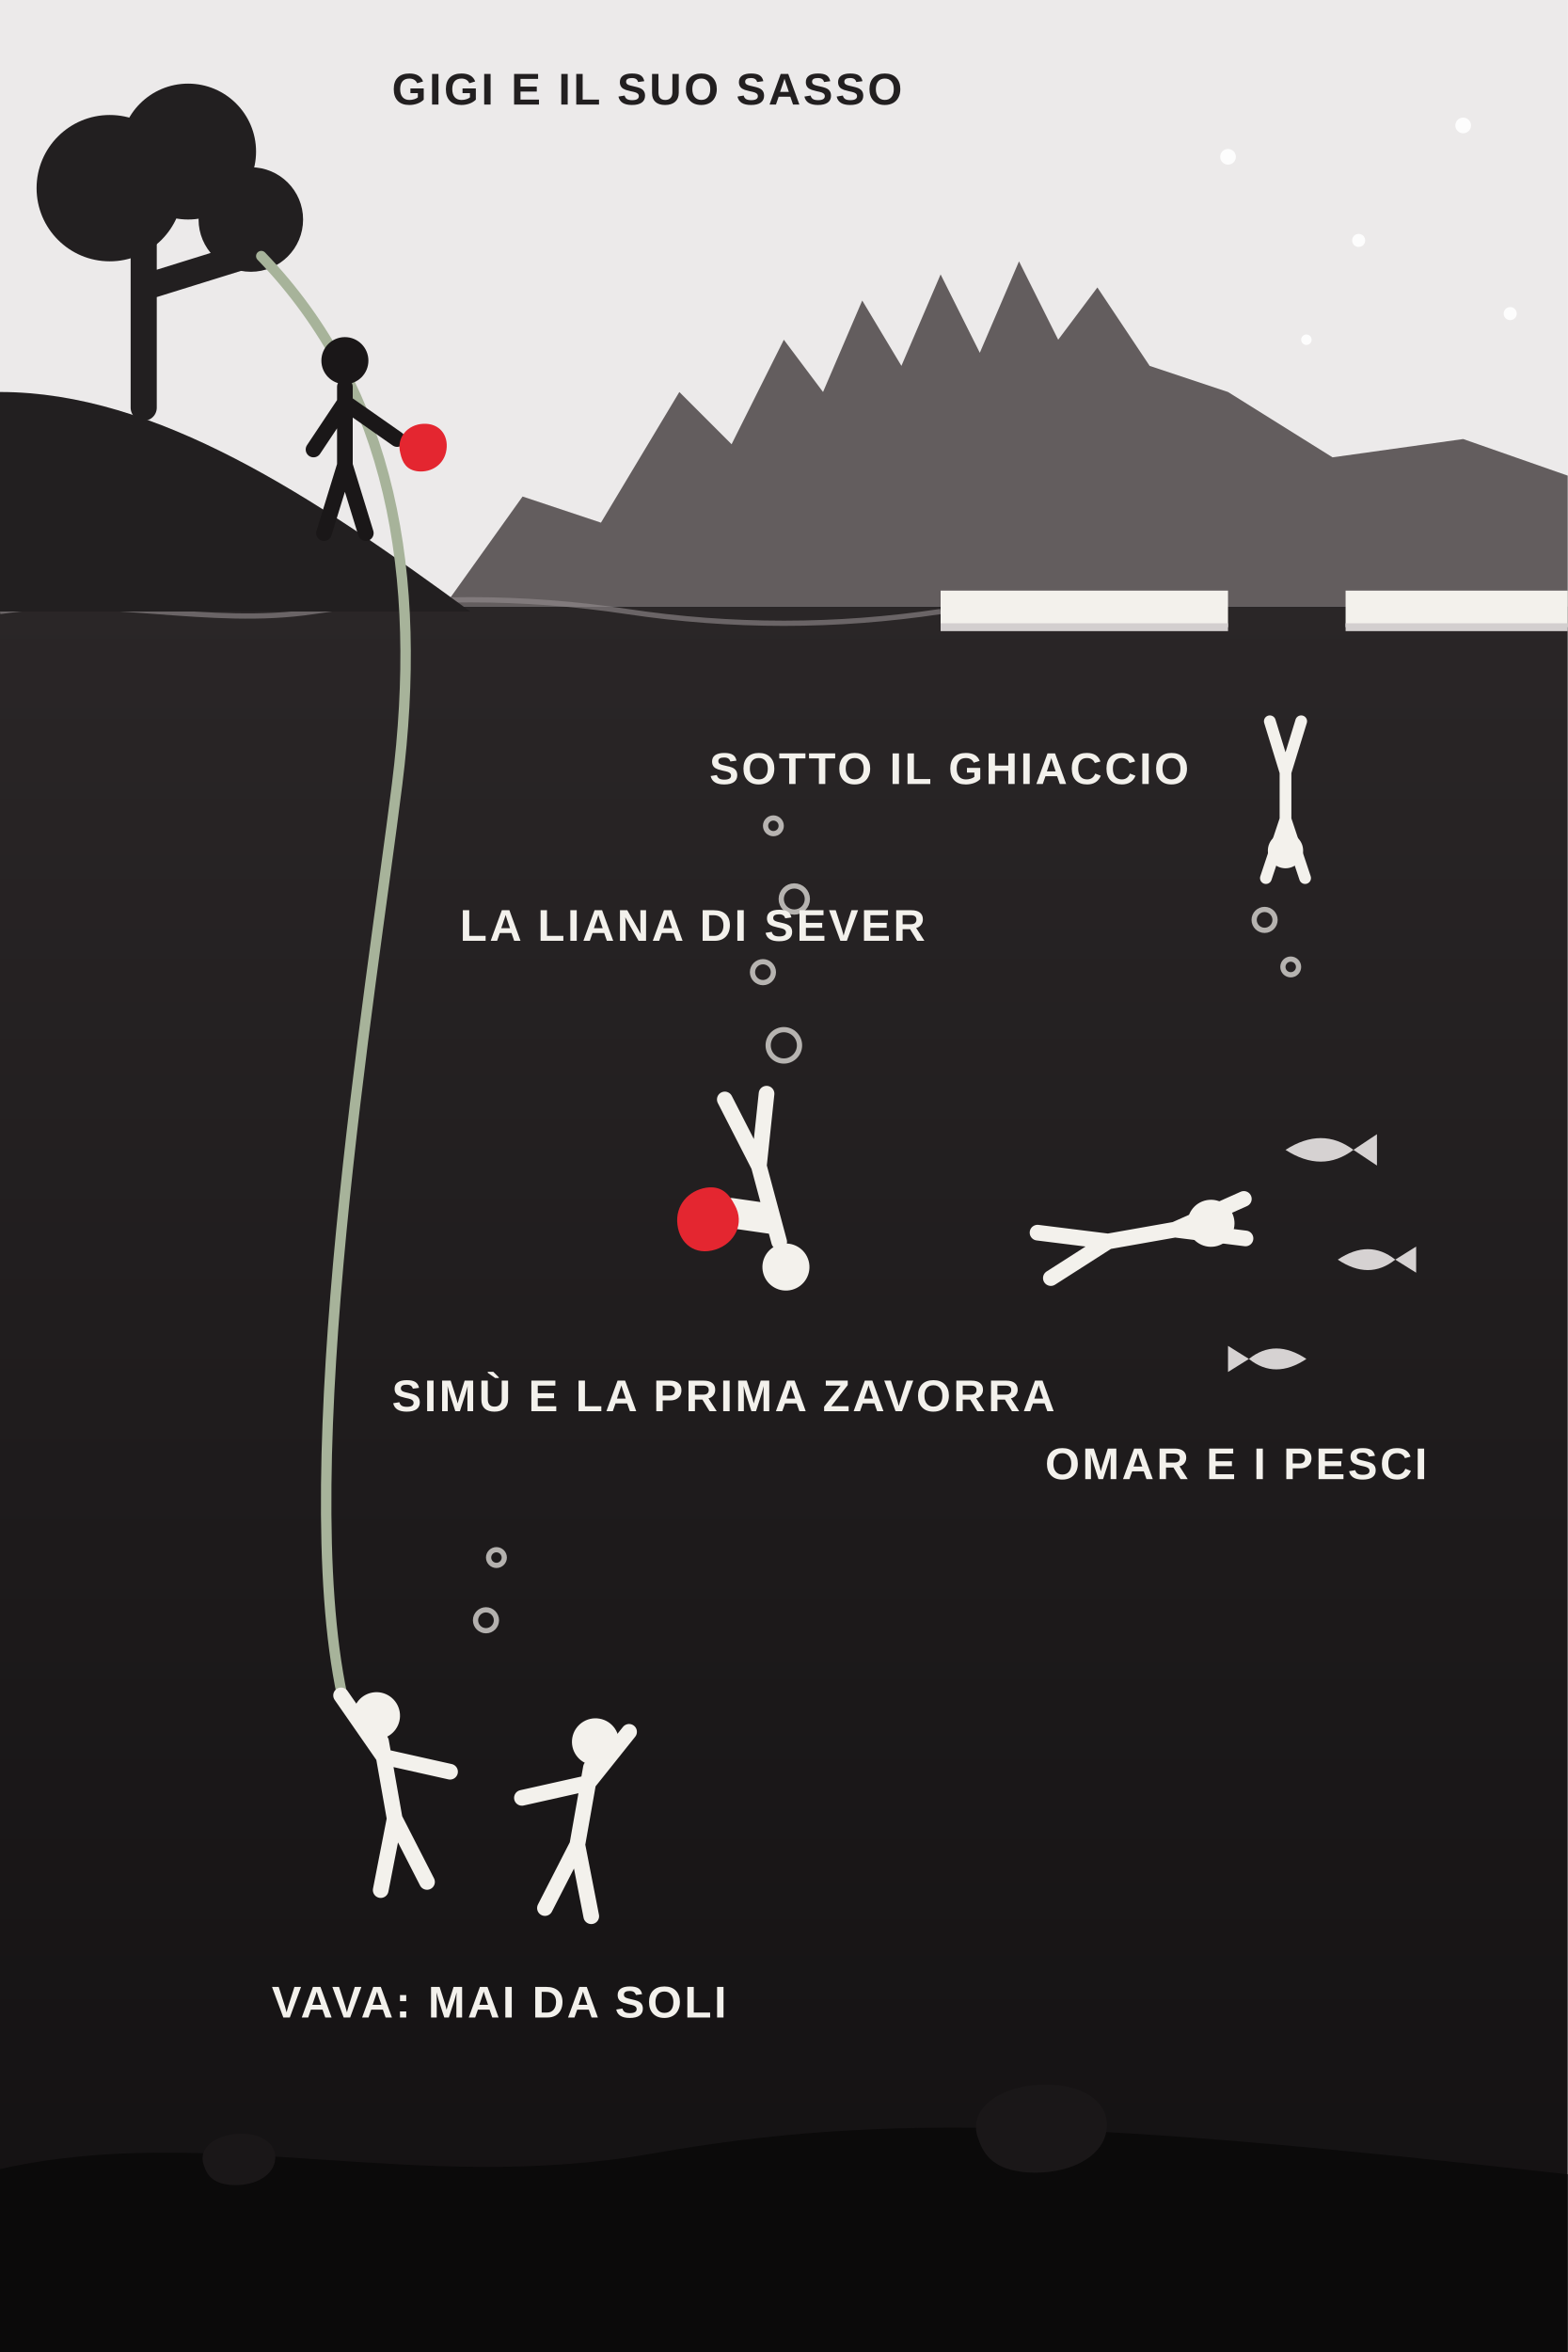
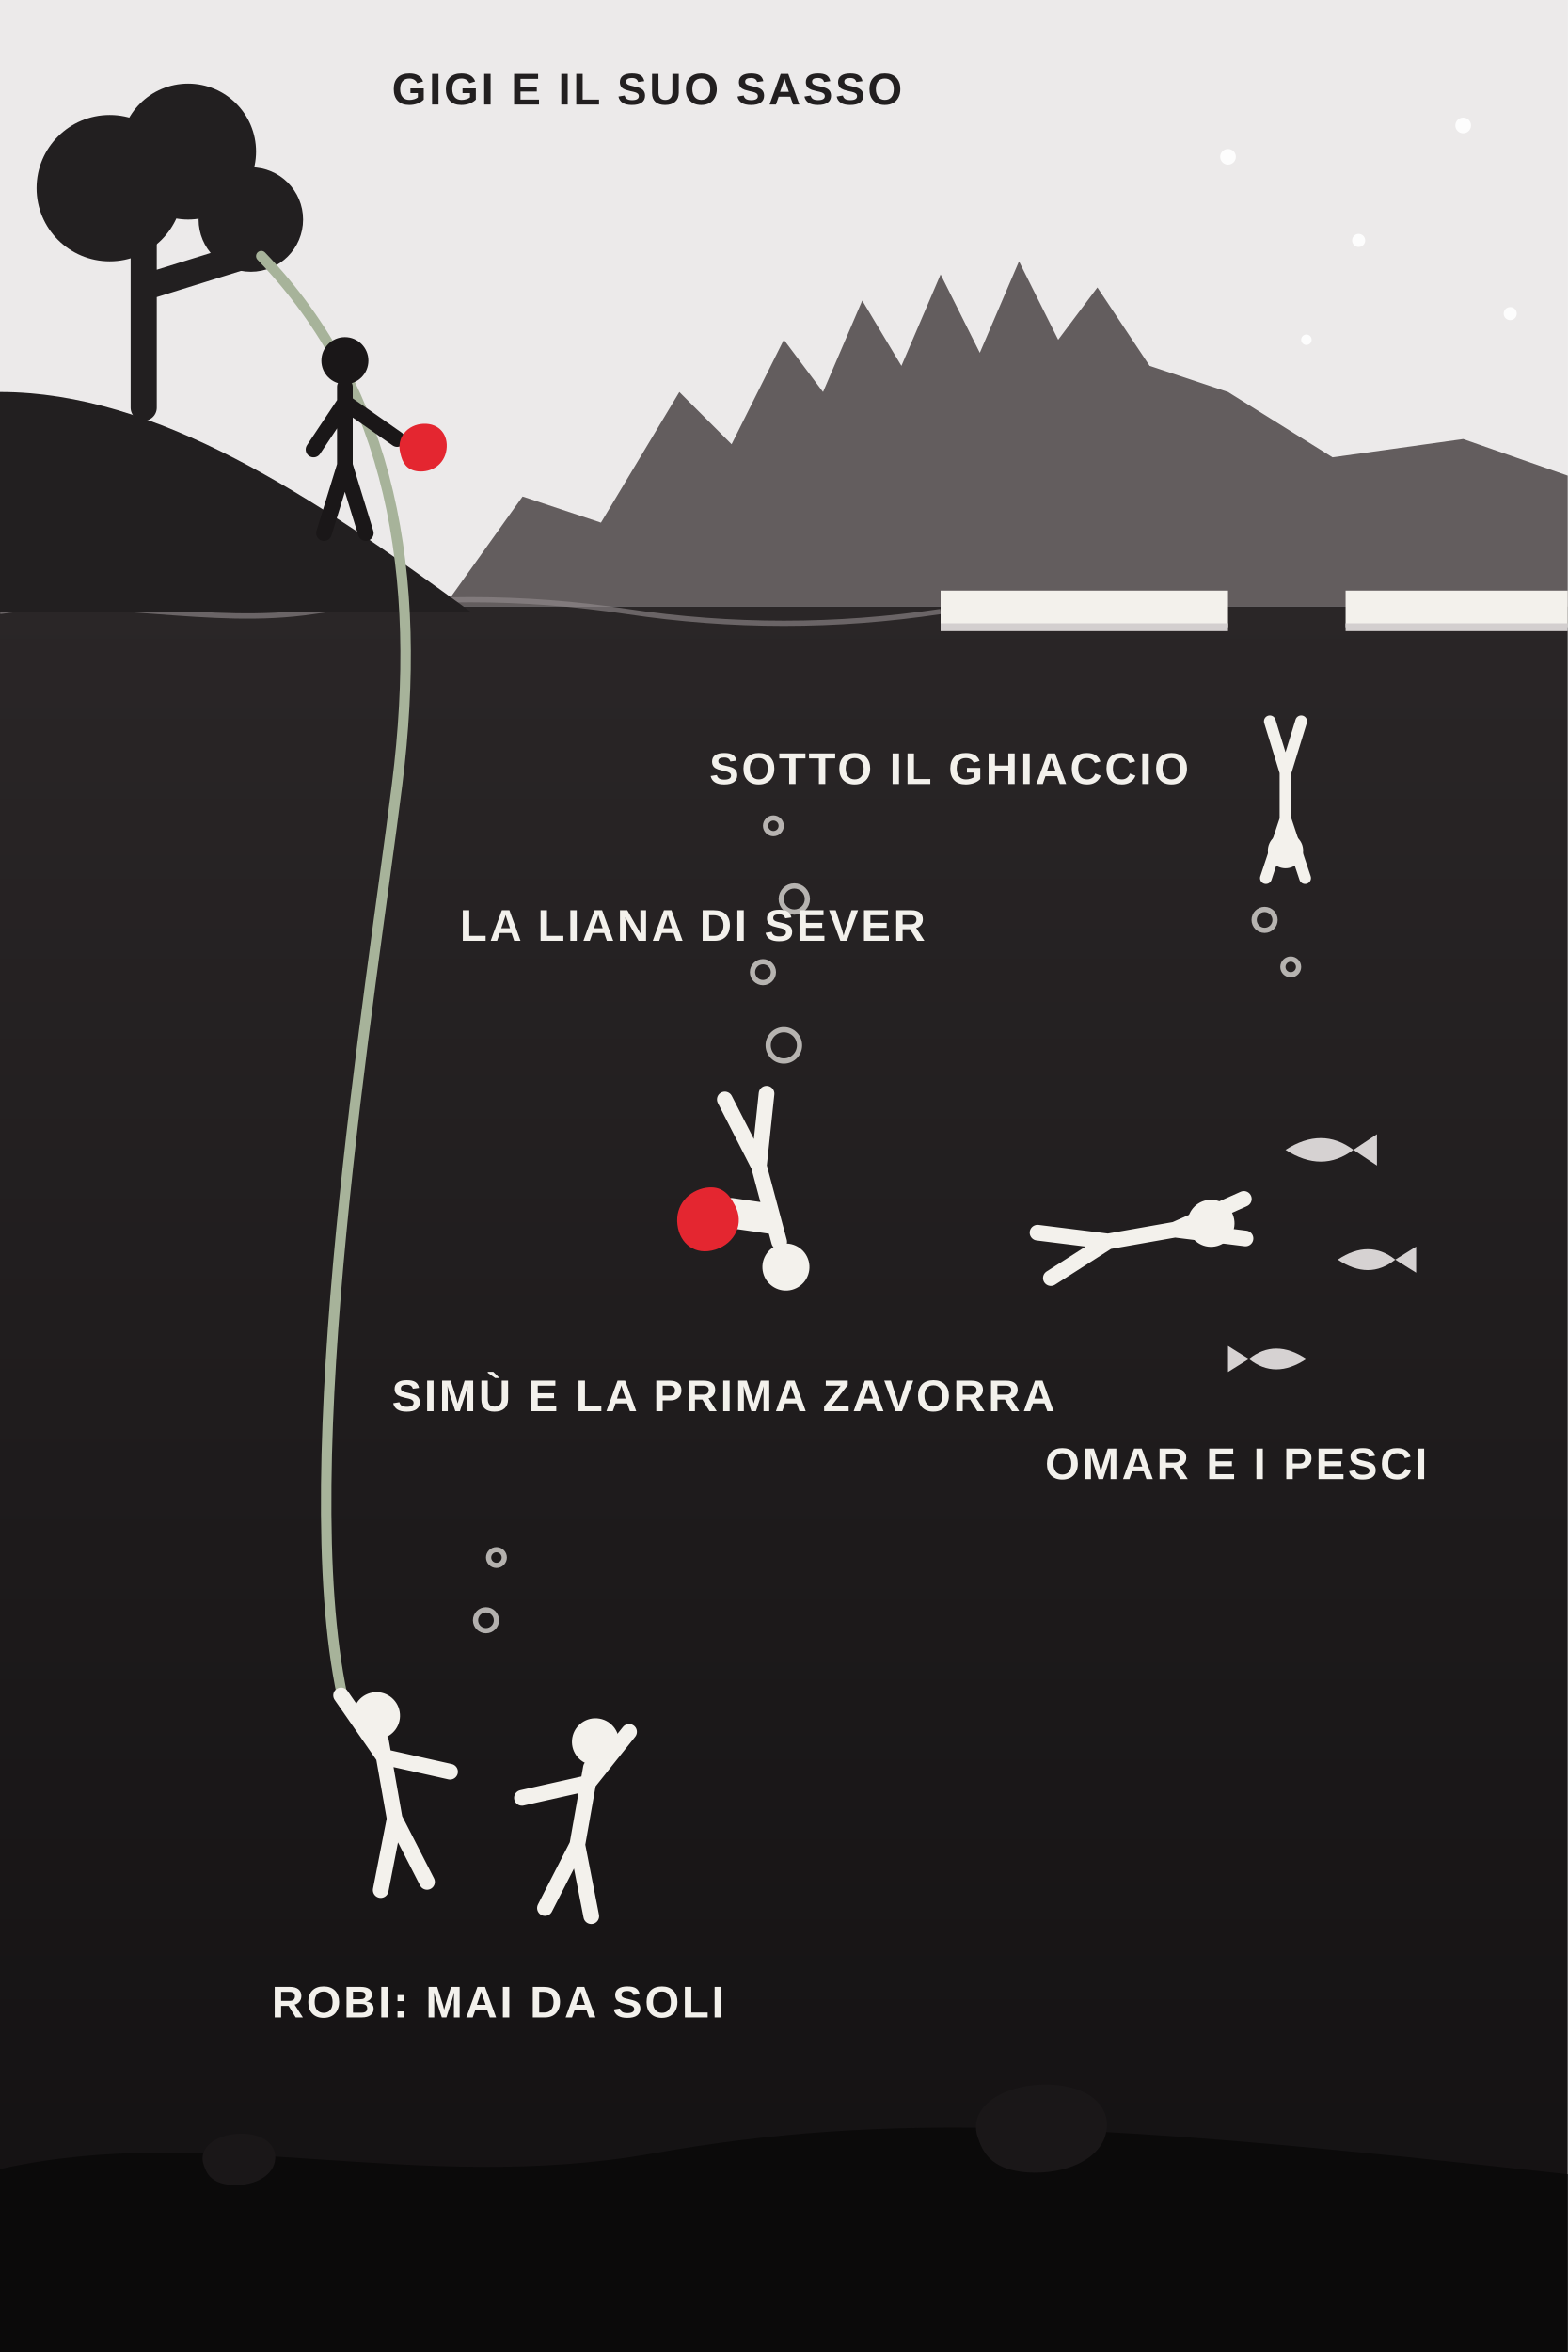
- <svg xmlns="http://www.w3.org/2000/svg" viewBox="0 0 600 900" role="img" aria-label="La leggenda degli Uomini della Pietra: Gigi sulla riva passa il sasso, Simù scende con la prima zavorra, Omar tra i pesci, Sever e Vava in coppia lungo la liana, un tuffo sotto il ghiaccio">
+ <svg xmlns="http://www.w3.org/2000/svg" viewBox="0 0 600 900" role="img" aria-label="La leggenda degli Uomini della Pietra: Gigi sulla riva passa il sasso, Simù scende con la prima zavorra, Omar tra i pesci, Sever e Robi in coppia lungo la liana, un tuffo sotto il ghiaccio">
  <defs>
    <linearGradient id="water" x1="0" y1="0" x2="0" y2="1">
      <stop offset="0" stop-color="#2A2627" />
      <stop offset="1" stop-color="#121011" />
    </linearGradient>
    <path id="stone" d="M40 118 C28 72 62 34 108 32 C156 30 182 66 176 108 C170 152 132 176 92 172 C58 168 46 146 40 118 Z" />
  </defs>
  <rect width="600" height="240" fill="#ECEAEA" />
  <path d="M170 232 L200 190 L230 200 L260 150 L280 170 L300 130 L315 150 L330 115 L345 140 L360 105 L375 135 L390 100 L405 130 L420 110 L440 140 L470 150 L510 175 L560 168 L600 182 L600 232 Z" fill="#635D5E" />
  <g fill="#FFFFFF" opacity=".9">
    <circle cx="470" cy="60" r="3" />
    <circle cx="520" cy="92" r="2.5" />
    <circle cx="560" cy="48" r="3" />
    <circle cx="500" cy="130" r="2" />
    <circle cx="578" cy="120" r="2.5" />
  </g>
  <rect y="232" width="600" height="668" fill="url(#water)" />
  <path d="M0 234 C40 228 80 240 120 234 S200 228 240 234 S320 240 360 234" fill="none" stroke="#958E8F" stroke-width="2" opacity=".6" />
  <path d="M360 226 H470 V240 H360 Z M515 226 H600 V240 H515 Z" fill="#F3F1EC" />
  <path d="M360 240 H470 M515 240 H600" stroke="#D3CFCF" stroke-width="3" />
  <path d="M0 150 C60 150 120 190 180 234 L0 234 Z" fill="#221F20" />
  <path d="M55 156 L55 80 M55 110 L100 96" stroke="#221F20" stroke-width="10" stroke-linecap="round" />
  <g fill="#221F20">
    <circle cx="42" cy="72" r="28" />
    <circle cx="72" cy="58" r="26" />
    <circle cx="96" cy="84" r="20" />
  </g>
  <path d="M100 98 C150 150 162 220 152 300 S112 560 131 649" fill="none" stroke="#A7B39A" stroke-width="4" stroke-linecap="round" />
  <g fill="none" stroke-width="6" stroke-linecap="round" stroke-linejoin="round">
    <g transform="translate(132 172)" stroke="#1A1718">
      <circle cx="0" cy="-34" r="9" fill="#1A1718" stroke="none" />
      <path d="M0 -24 L0 6 M0 6 L-8 32 M0 6 L8 32 M0 -18 L-12 0 M0 -18 L20 -4" />
      <use href="#stone" transform="translate(16 -14) scale(.13)" fill="#E42630" stroke="none" />
    </g>
    <g transform="translate(292 452) rotate(165)" stroke="#F3F1EC">
      <circle cx="0" cy="-34" r="9" fill="#F3F1EC" stroke="none" />
      <path d="M0 -24 L0 6 M0 6 L-10 32 M0 6 L6 34 M0 -18 L14 -12 M0 -12 L14 -6" />
      <use href="#stone" transform="translate(6 -26) scale(.17)" fill="#E42630" stroke="none" />
    </g>
    <g transform="translate(430 474) rotate(80)" stroke="#F3F1EC">
      <circle cx="0" cy="-34" r="9" fill="#F3F1EC" stroke="none" />
      <path d="M0 -24 L0 6 M0 6 L-8 32 M0 6 L10 30 M0 -20 L-7 -48 M0 -20 L8 -46" />
    </g>
    <g transform="translate(150 690) rotate(-10)" stroke="#F3F1EC">
      <circle cx="0" cy="-34" r="9" fill="#F3F1EC" stroke="none" />
      <path d="M0 -24 L0 6 M0 6 L-10 32 M0 6 L8 32 M0 -18 L-12 -44 M0 -18 L24 -8" />
    </g>
    <g transform="translate(222 700) rotate(10)" stroke="#F3F1EC">
      <circle cx="0" cy="-34" r="9" fill="#F3F1EC" stroke="none" />
      <path d="M0 -24 L0 6 M0 6 L-8 32 M0 6 L10 32 M0 -18 L-24 -8 M0 -18 L12 -40" />
    </g>
    <g transform="translate(492 300) rotate(180) scale(.75)" stroke="#F3F1EC">
      <circle cx="0" cy="-34" r="9" fill="#F3F1EC" stroke="none" />
      <path d="M0 -24 L0 6 M0 6 L-8 32 M0 6 L8 32 M0 -18 L-10 -48 M0 -18 L10 -48" />
    </g>
  </g>
  <g fill="#D6D2D2">
    <path d="M492 440 q14 -9 26 0 q-12 9 -26 0 Z M518 440 l9 -6 v12 Z" />
    <path d="M512 482 q12 -8 22 0 q-10 8 -22 0 Z M534 482 l8 -5 v10 Z" />
    <path d="M500 520 q-12 -8 -22 0 q10 8 22 0 Z M478 520 l-8 -5 v10 Z" />
  </g>
  <g fill="none" stroke="#F3F1EC" stroke-width="2" opacity=".7">
    <circle cx="300" cy="400" r="6" />
    <circle cx="292" cy="372" r="4" />
    <circle cx="304" cy="344" r="5" />
    <circle cx="296" cy="316" r="3" />
    <circle cx="484" cy="352" r="4" />
    <circle cx="494" cy="370" r="3" />
    <circle cx="186" cy="620" r="4" />
    <circle cx="190" cy="596" r="3" />
  </g>
  <path d="M0 830 C80 812 160 840 250 824 S420 812 600 832 V900 H0 Z" fill="#0B0A0A" />
  <use href="#stone" transform="translate(360 790) scale(.36 .24)" fill="#1A1718" />
  <use href="#stone" transform="translate(70 812) scale(.2 .14)" fill="#1A1718" />
  <g font-family="Archivo, 'Arial Narrow', Arial, sans-serif" font-weight="800" font-size="17" letter-spacing="1">
    <text x="150" y="40" fill="#221F20">GIGI E IL SUO SASSO</text>
    <text x="176" y="360" fill="#F3F1EC">LA LIANA DI SEVER</text>
    <text x="455" y="300" fill="#F3F1EC" text-anchor="end">SOTTO IL GHIACCIO</text>
    <text x="150" y="540" fill="#F3F1EC">SIMÙ E LA PRIMA ZAVORRA</text>
    <text x="400" y="566" fill="#F3F1EC">OMAR E I PESCI</text>
-     <text x="104" y="772" fill="#F3F1EC">VAVA: MAI DA SOLI</text>
+     <text x="104" y="772" fill="#F3F1EC">ROBI: MAI DA SOLI</text>
  </g>
</svg>
